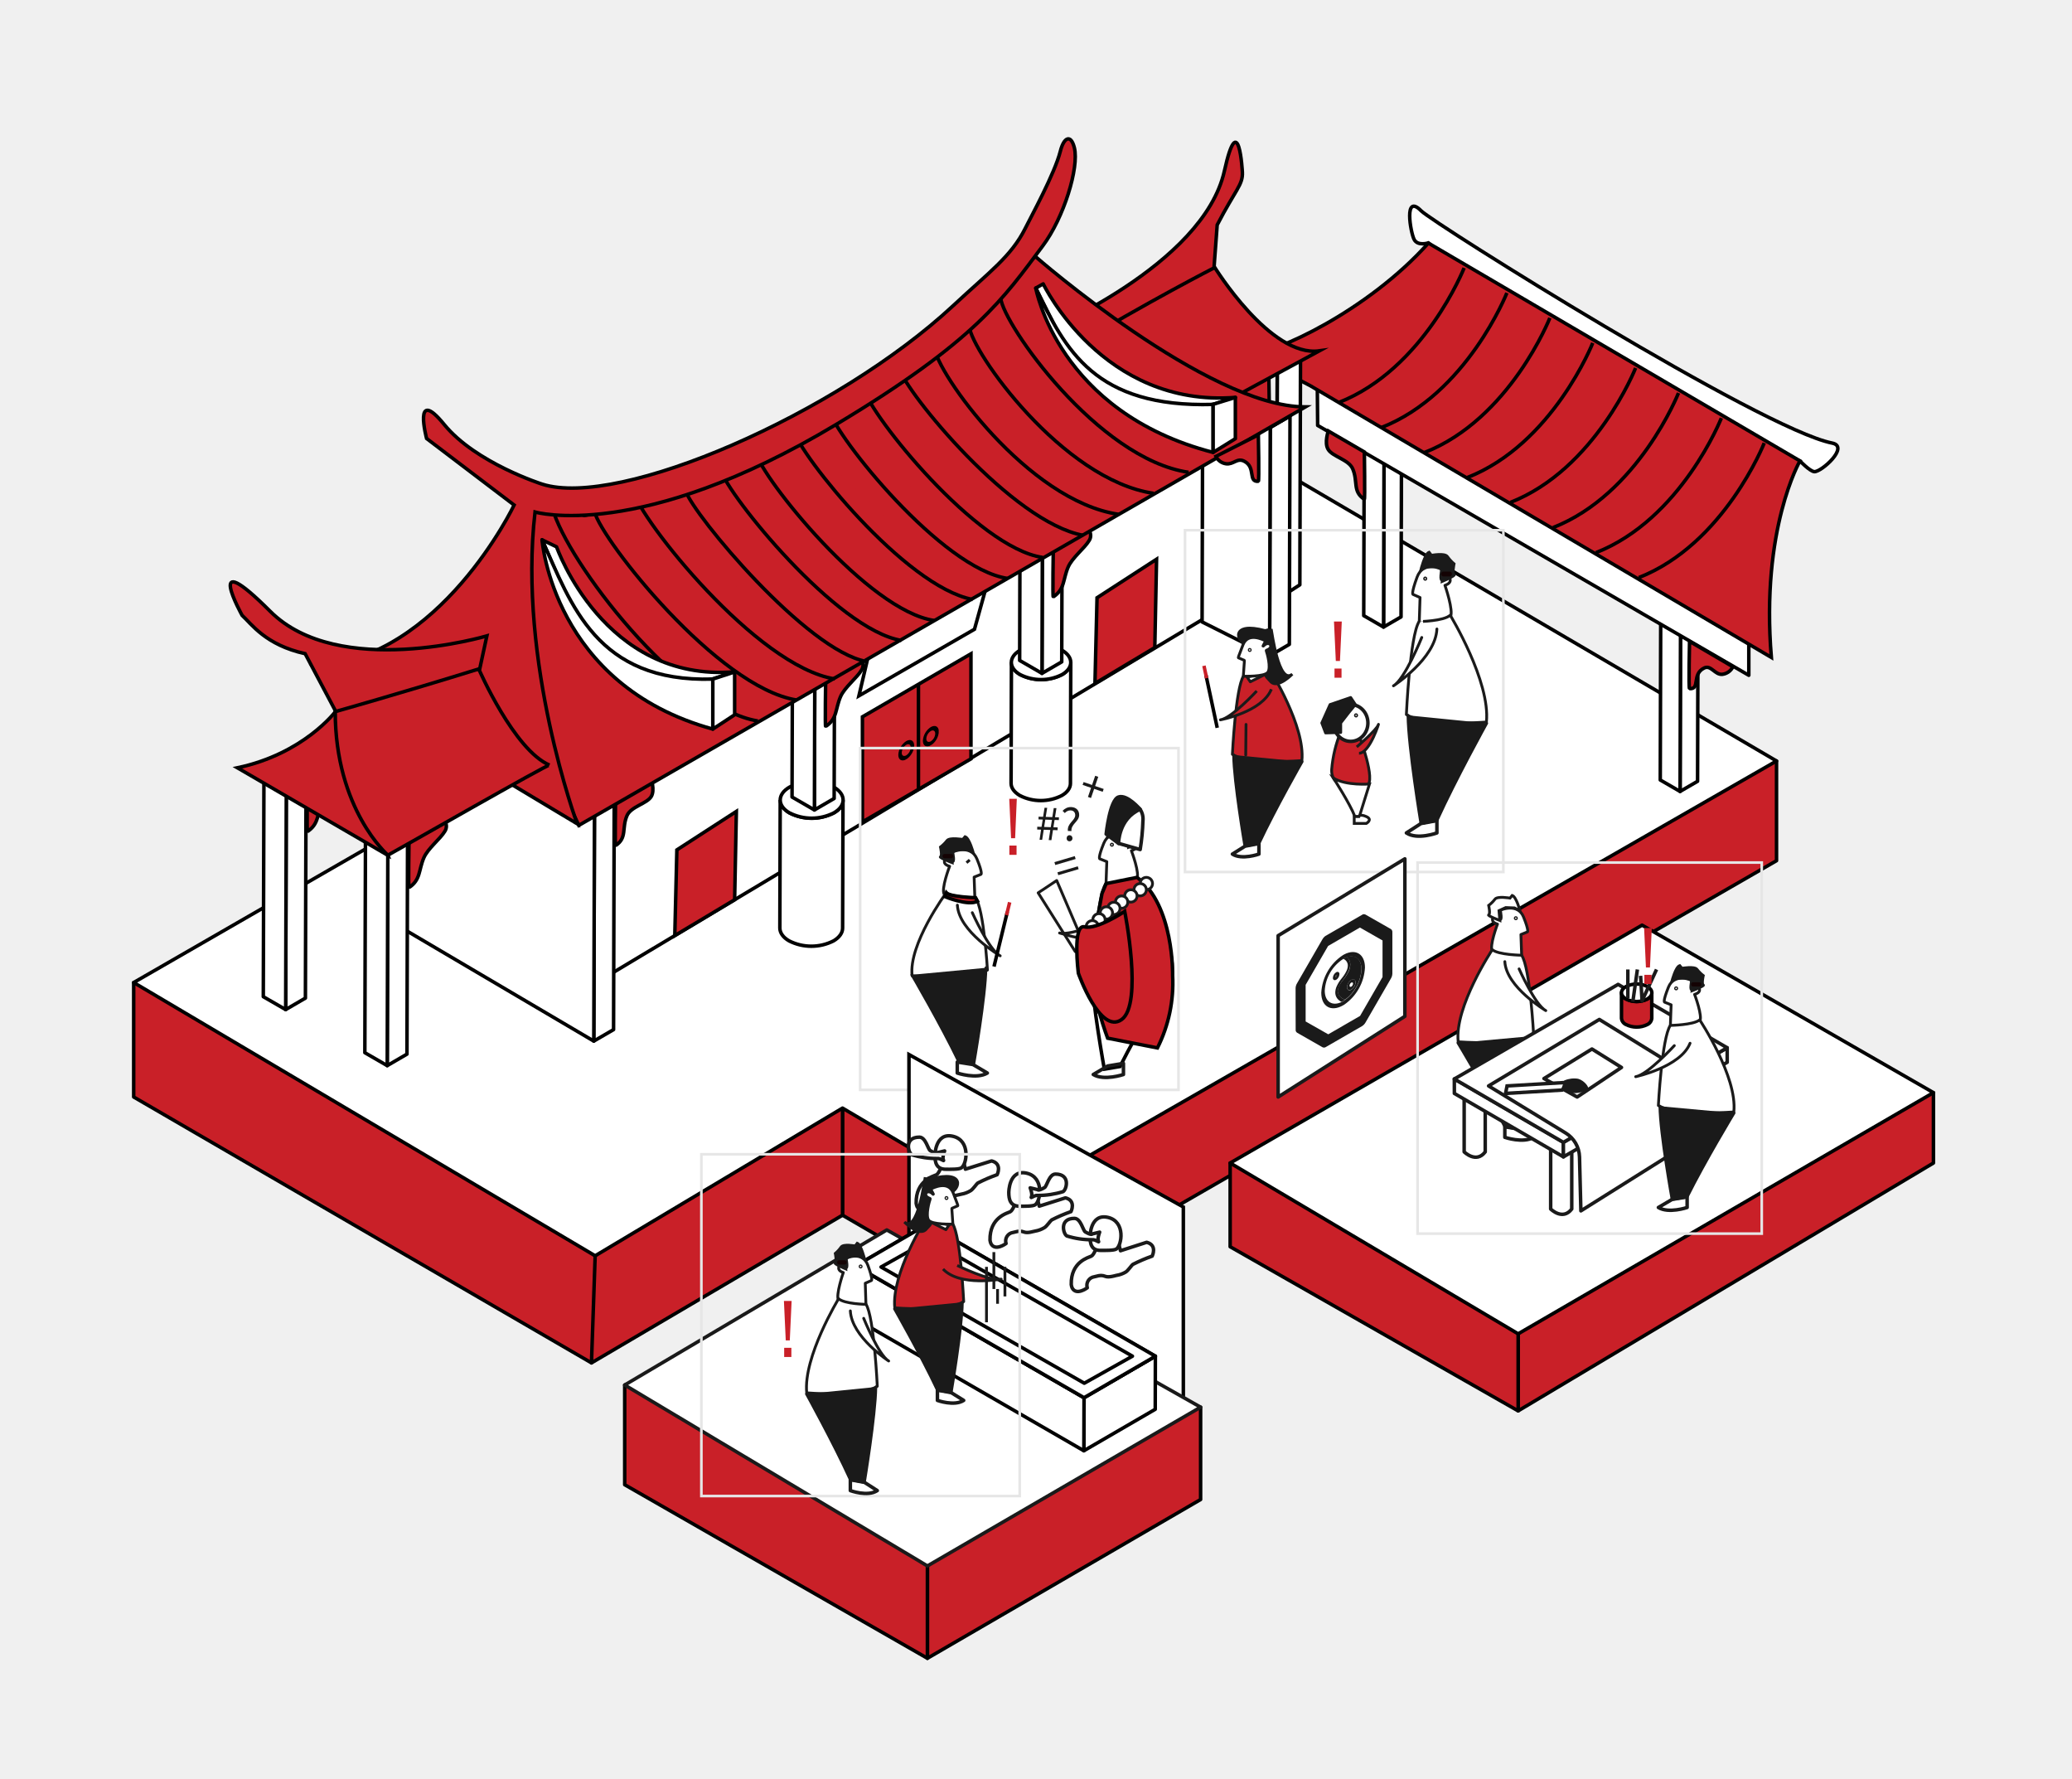
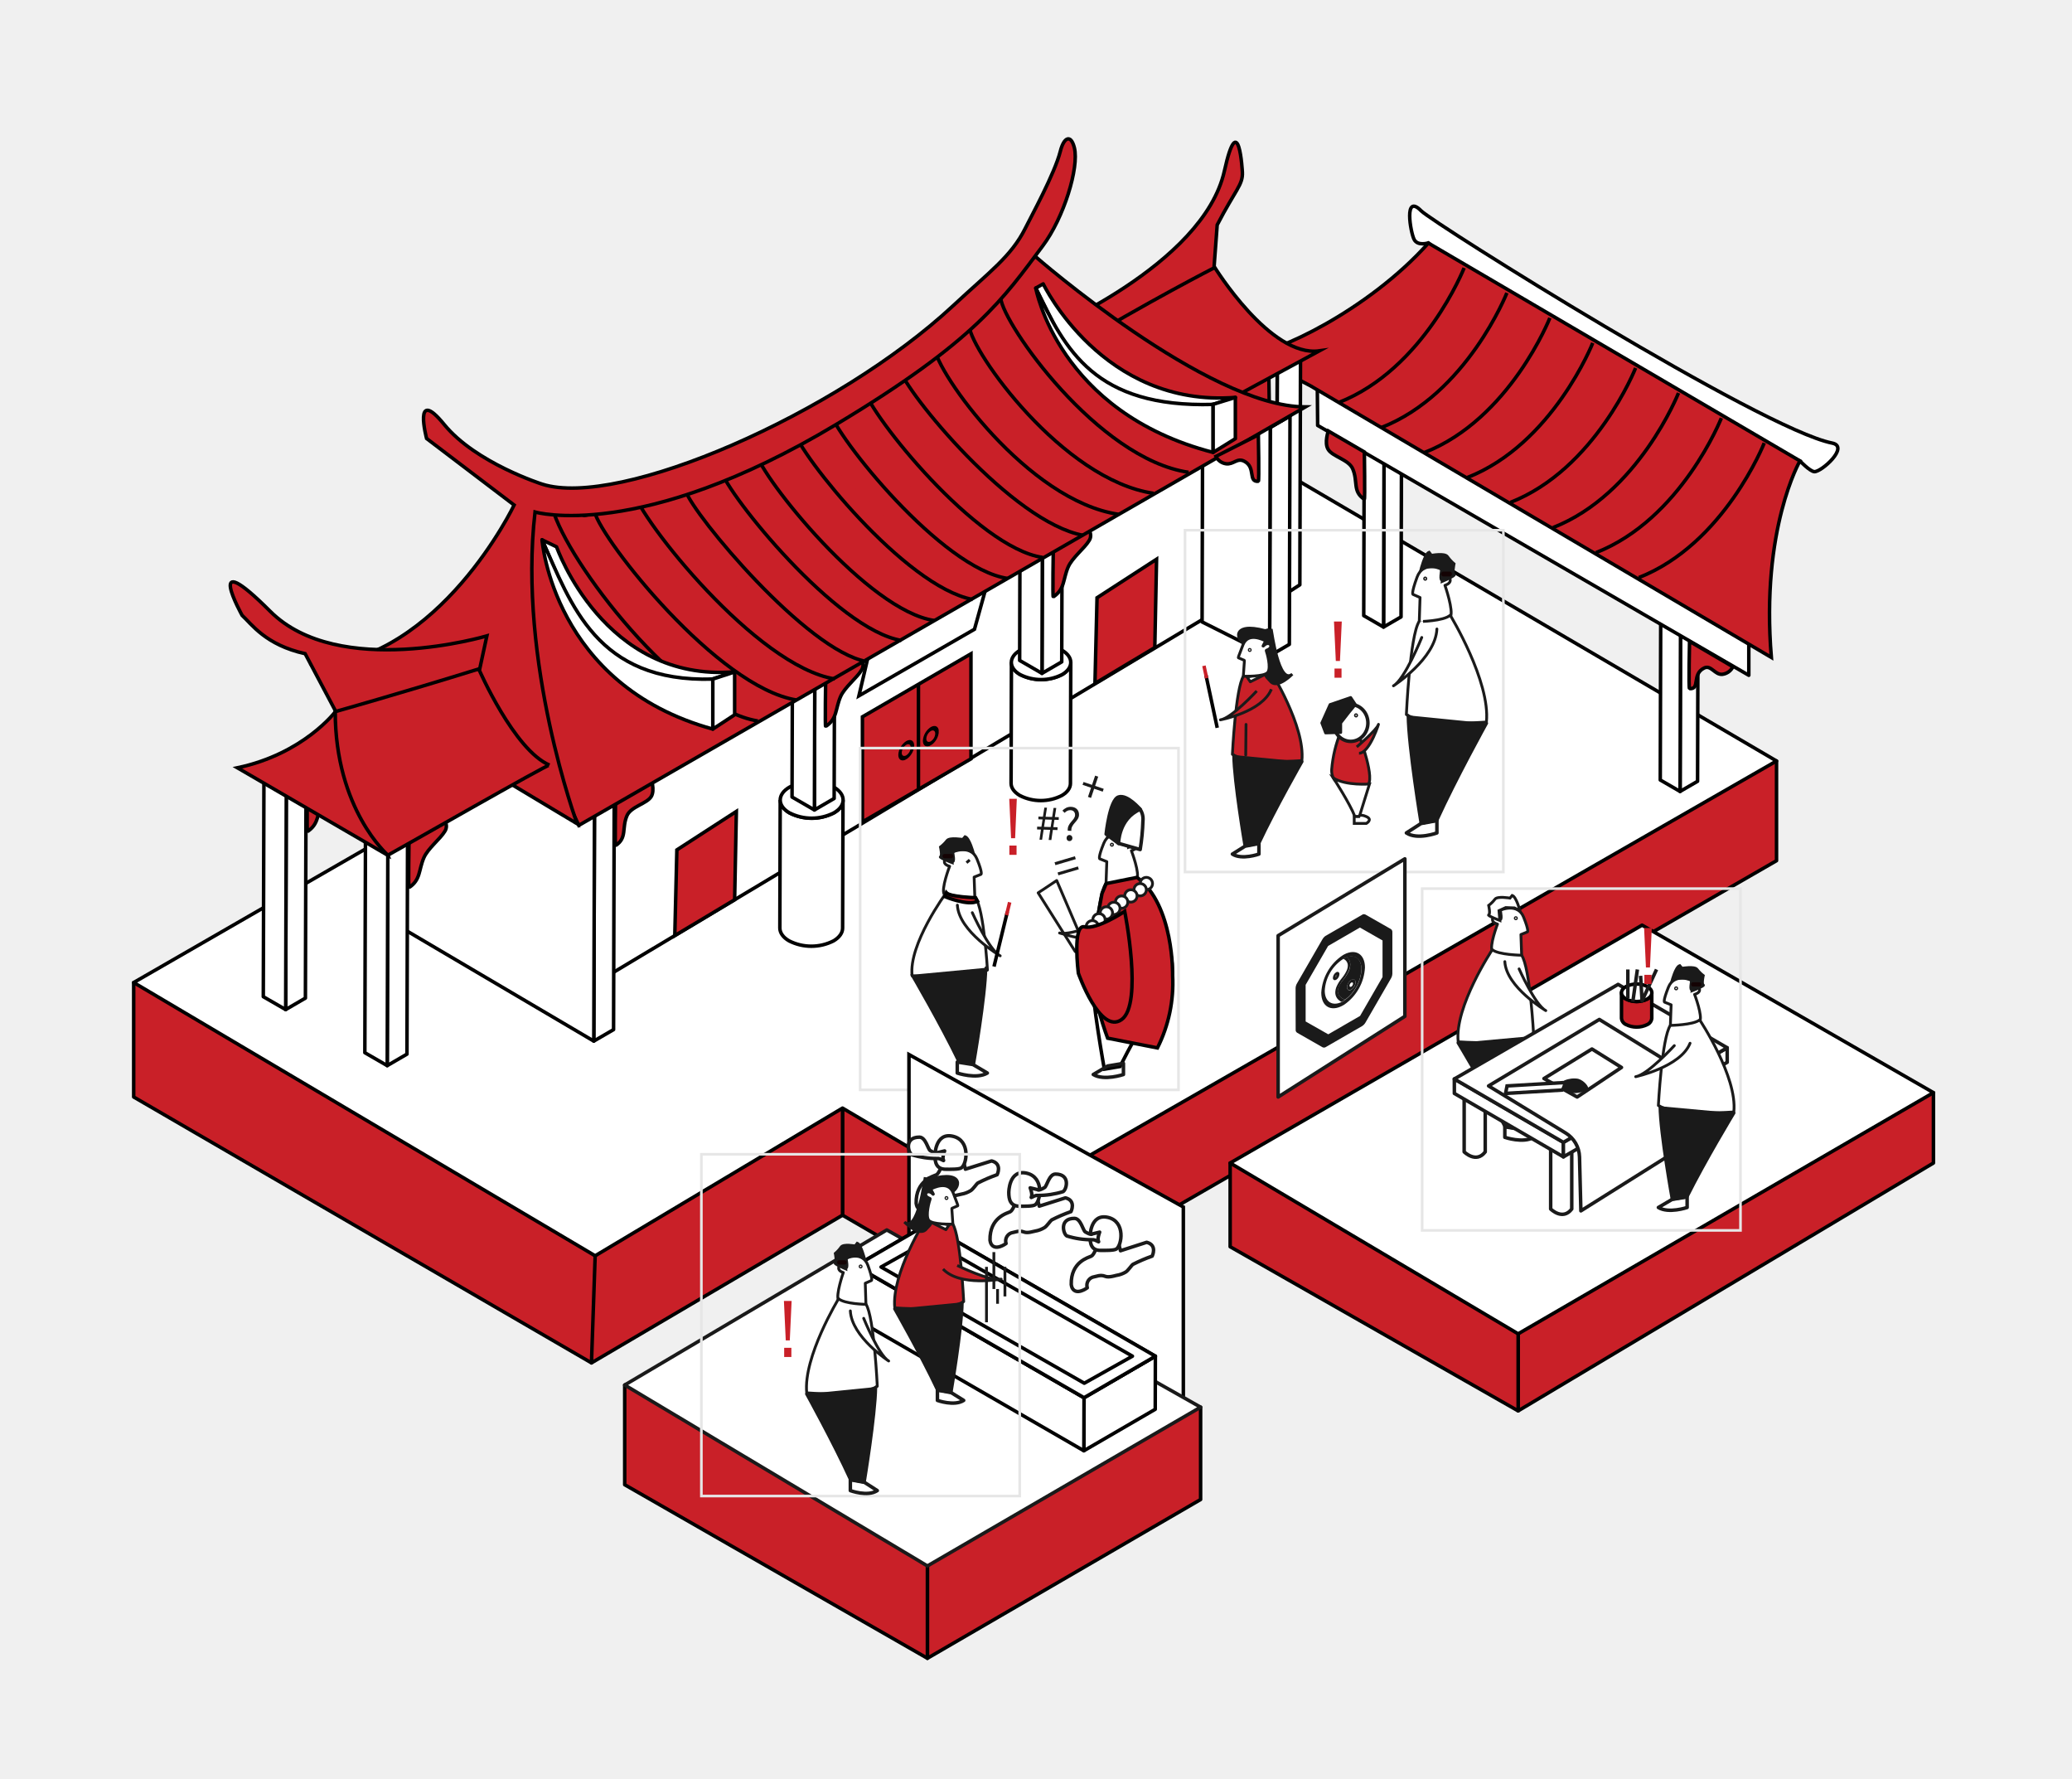
<svg xmlns="http://www.w3.org/2000/svg" viewBox="0 0 589.89 506.28">
  <defs>
    <style>.cls-1,.cls-10,.cls-14,.cls-17,.cls-18,.cls-22,.cls-26,.cls-33,.cls-34,.cls-6{fill:none;}.cls-2{isolation:isolate;}.cls-11,.cls-19,.cls-20,.cls-23,.cls-3,.cls-5{fill:#c92028;}.cls-10,.cls-3,.cls-4,.cls-5,.cls-6,.cls-7{stroke:#000;}.cls-11,.cls-12,.cls-13,.cls-14,.cls-17,.cls-24,.cls-25,.cls-3,.cls-33,.cls-35,.cls-4,.cls-6{stroke-linejoin:round;}.cls-12,.cls-16,.cls-21,.cls-24,.cls-31,.cls-35,.cls-4,.cls-7{fill:#fff;}.cls-10,.cls-15,.cls-16,.cls-18,.cls-20,.cls-21,.cls-22,.cls-26,.cls-34,.cls-5,.cls-7{stroke-miterlimit:10;}.cls-8{clip-path:url(#clip-path);}.cls-9{clip-path:url(#clip-path-2);}.cls-11,.cls-12,.cls-13,.cls-14,.cls-15,.cls-16,.cls-17,.cls-20,.cls-21,.cls-24,.cls-25,.cls-26,.cls-33,.cls-34,.cls-35{stroke:#1a1a1a;}.cls-11,.cls-12,.cls-13,.cls-14,.cls-15,.cls-16,.cls-20,.cls-26{stroke-width:0.8px;}.cls-12,.cls-13,.cls-14,.cls-17,.cls-35{stroke-linecap:round;}.cls-13,.cls-15,.cls-25,.cls-27,.cls-28,.cls-29,.cls-32{fill:#1a1a1a;}.cls-18{stroke:#c92028;}.cls-19{mix-blend-mode:multiply;}.cls-22{stroke:#e6e6e6;stroke-width:0.75px;}.cls-27{font-size:12.61px;}.cls-27,.cls-28,.cls-29{font-family:NotoSansCJKtc-Medium-B5pc-H, Noto Sans CJK TC;}.cls-28{font-size:12.61px;}.cls-29{font-size:12.61px;}.cls-30{clip-path:url(#clip-path-3);}</style>
    <clipPath id="clip-path">
      <polygon class="cls-1" points="255.74 217.41 255.72 212.21 260.25 209.59 260.26 214.8 255.74 217.41" />
    </clipPath>
    <clipPath id="clip-path-2">
      <polygon class="cls-1" points="262.71 213.43 262.7 208.22 267.23 205.61 267.25 210.81 262.71 213.43" />
    </clipPath>
    <clipPath id="clip-path-3">
      <polygon class="cls-1" points="368.9 303 368.81 271.33 396.38 255.42 396.47 287.09 368.9 303" />
    </clipPath>
  </defs>
  <g class="cls-2">
    <g id="圖層_1" data-name="圖層 1">
      <g id="_Island_3_" data-name="&lt;Island 3&gt;">
        <polygon class="cls-3" points="285.05 372.15 286.1 335.37 406.97 260.74 447.96 231.31 505.77 216.6 505.77 244.98 285.05 372.15" />
        <polygon class="cls-3" points="239.86 315.4 239.86 345.88 285.05 372.15 286.1 342.72 275.59 319.6 239.86 315.4" />
        <polygon class="cls-3" points="168.39 387.92 168.39 357.44 213.58 315.4 239.86 315.4 239.86 345.88 168.39 387.92" />
        <polygon class="cls-3" points="38.06 279.66 38.06 312.24 168.39 387.92 169.44 357.44 135.81 322.75 60.13 283.87 38.06 279.66" />
        <polygon class="cls-4" points="505.77 216.6 328.15 112.55 38.06 279.66 169.44 357.44 239.86 315.4 286.1 342.72 505.77 216.6" />
        <g class="cls-2">
          <polygon class="cls-4" points="483.45 164.78 483.29 222.38 478.31 225.27 478.47 167.67 483.45 164.78" />
          <polygon class="cls-4" points="478.47 167.67 478.31 225.27 472.67 222.01 472.83 164.42 478.47 167.67" />
          <polygon class="cls-4" points="483.45 164.78 478.47 167.67 472.83 164.42 477.81 161.52 483.45 164.78" />
        </g>
        <g class="cls-2">
          <polygon class="cls-4" points="399.03 117.99 398.87 175.59 393.89 178.48 394.05 120.89 399.03 117.99" />
          <polygon class="cls-4" points="394.05 120.89 393.89 178.48 388.25 175.23 388.41 117.63 394.05 120.89" />
          <polygon class="cls-4" points="399.03 117.99 394.05 120.89 388.41 117.63 393.39 114.74 399.03 117.99" />
        </g>
        <path class="cls-4" d="M406.66,69.14s-3.05,1-4.07-1-3-13.22,2-8.14c3.59,3.6,96.79,62.08,117,66.11,5.09,1-3.11,8.32-5.08,8.14-1.27-.12-4.07-3.05-4.07-3.05L457.51,118Z" />
        <polygon class="cls-4" points="375.01 107.28 375.13 121.09 497.88 192.21 497.88 174.68 375.01 107.28" />
        <path class="cls-5" d="M373.1,109.83l131.2,77.3c-3.05-36.62,8.14-55.94,8.14-55.94l-105.78-62c-17.29,19.33-43.74,31.53-50.86,31.53Z" />
        <path class="cls-6" d="M416.83,76.26s-11.39,28.79-35.7,38.3" />
        <path class="cls-6" d="M429,83.38s-11.4,28.79-35.71,38.3" />
        <path class="cls-6" d="M441.24,90.5s-11.39,28.79-35.7,38.3" />
        <path class="cls-6" d="M453.45,97.62s-11.4,28.79-35.71,38.3" />
        <path class="cls-6" d="M465.65,104.74S454.26,133.53,430,143" />
        <path class="cls-6" d="M477.86,111.86s-11.4,28.79-35.71,38.3" />
        <path class="cls-6" d="M490.06,119s-11.39,28.79-35.7,38.3" />
        <path class="cls-6" d="M502.27,126.1s-11.4,28.79-35.71,38.3" />
        <path class="cls-5" d="M481,182.55S480.71,196,481,196c3.12.25.57-4.07,4.14-5.85,2-1,3.05,2,5.21,1.78a3.87,3.87,0,0,0,3-2.15Z" />
        <path class="cls-5" d="M388.42,128.64s.22,13.62,0,13.48c-3.43-2.25-1.73-5.05-3.32-8.7-1.15-2.64-5.79-3.44-7-5.54-1.12-1.88.07-5.2.07-5.2Z" />
        <g class="cls-2">
          <polygon class="cls-4" points="370.25 101.45 370.06 166.46 363.44 170.72 363.63 105.72 370.25 101.45" />
          <polygon class="cls-6" points="363.63 105.72 363.44 170.72 357.08 167.05 357.26 102.04 363.63 105.72" />
          <polygon class="cls-6" points="369.25 102.45 363.63 105.72 357.26 102.04 362.89 98.77 369.25 102.45" />
        </g>
        <path class="cls-5" d="M361.24,106.84s.25,13.18,0,13.2c-3.06.25-1.66-3-5.25-4.54-2.8-1.19-3.69,2.61-4.91.56a5.3,5.3,0,0,1-.93-3.11Z" />
        <path class="cls-5" d="M345.72,75.93s15.95,25.92,29.9,23.93l-47.85,25.92-21.93-16,7.54-21.07,29.35-11.83Z" />
        <path class="cls-5" d="M296.58,94.58s46-19,52-45.92c4.12-18.58,5.12.36,5.12.36.18,3.61-2,5-7.17,15l-.91,12.24S326.78,85.9,305.06,99Z" />
        <polygon class="cls-7" points="172.07 278.3 358.18 166.84 358.55 130.16 308.24 133.25 207.55 201.04 162.69 230.95 166.18 265.34 172.07 278.3" />
        <polygon class="cls-5" points="245.53 233.94 245.53 204.03 276.43 186.09 276.43 215.99 245.53 233.94" />
        <polygon class="cls-7" points="248.52 181.1 282.42 161.16 277.43 179.11 244.53 198.05 248.52 181.1" />
        <g class="cls-2">
          <polygon class="cls-4" points="174.86 228.06 174.68 293.06 169.05 296.33 169.24 231.32 174.86 228.06" />
          <polygon class="cls-4" points="169.24 231.32 169.05 296.33 106.97 259.76 107.15 194.75 169.24 231.32" />
          <polygon class="cls-4" points="174.86 228.06 169.24 231.32 162.87 227.65 168.5 224.38 174.86 228.06" />
        </g>
        <g class="cls-2">
          <polygon class="cls-4" points="367.26 118.4 367.07 183.41 361.45 186.68 361.63 121.67 367.26 118.4" />
          <polygon class="cls-4" points="361.63 121.67 361.45 186.68 342.23 177.02 342.41 112.01 361.63 121.67" />
          <polygon class="cls-4" points="367.26 118.4 361.63 121.67 355.27 117.99 360.89 114.72 367.26 118.4" />
        </g>
        <g class="cls-2">
          <path class="cls-7" d="M240,227.74l-.11,36.43c0,1.32-.87,2.63-2.59,3.64a13.94,13.94,0,0,1-12.64,0c-1.76-1-2.64-2.35-2.64-3.68l.1-36.44c0,1.34.88,2.67,2.64,3.69a13.91,13.91,0,0,0,12.64,0C239.17,230.37,240,229.05,240,227.74Z" />
          <path class="cls-7" d="M237.4,224.06c3.5,2,3.52,5.29,0,7.31a13.91,13.91,0,0,1-12.64,0c-3.5-2-3.52-5.3,0-7.32A13.88,13.88,0,0,1,237.4,224.06Z" />
        </g>
        <g class="cls-2">
          <path class="cls-7" d="M304.84,188.57,304.75,223c0,1.24-.82,2.49-2.46,3.44a13.16,13.16,0,0,1-11.94,0c-1.67-1-2.5-2.22-2.5-3.48l.1-34.44c0,1.26.83,2.52,2.5,3.49a13.19,13.19,0,0,0,11.94,0C304,191.06,304.84,189.82,304.84,188.57Z" />
          <path class="cls-7" d="M302.36,185.09c3.3,1.91,3.32,5,0,6.92a13.19,13.19,0,0,1-11.94,0c-3.32-1.92-3.33-5,0-6.93A13.18,13.18,0,0,1,302.36,185.09Z" />
        </g>
        <g class="cls-2">
          <polygon class="cls-4" points="237.66 162.26 237.48 227.27 231.86 230.54 232.04 165.53 237.66 162.26" />
          <polygon class="cls-4" points="232.04 165.53 231.86 230.54 225.49 226.86 225.68 161.85 232.04 165.53" />
          <polygon class="cls-4" points="237.66 162.26 232.04 165.53 225.68 161.85 231.3 158.59 237.66 162.26" />
        </g>
        <g class="cls-2">
          <polygon class="cls-4" points="302.46 123.38 302.27 188.39 296.65 191.66 296.84 126.65 302.46 123.38" />
          <polygon class="cls-4" points="296.84 126.65 296.65 191.66 290.29 187.98 290.47 122.97 296.84 126.65" />
          <polygon class="cls-4" points="302.46 123.38 296.84 126.65 290.47 122.97 296.1 119.71 302.46 123.38" />
        </g>
        <path class="cls-5" d="M235.06,193.56s-.2,13.35,0,13.21c3.37-2.21,2.7-4.94,4.26-8.53,1.13-2.58,4.68-5.36,5.9-7.42a2.58,2.58,0,0,0-.06-3.1Z" />
        <path class="cls-5" d="M299.86,156.68s-.21,13.34,0,13.21c3.36-2.21,2.7-4.95,4.26-8.53,1.12-2.59,4.68-5.37,5.9-7.42a2.57,2.57,0,0,0-.07-3.1Z" />
        <path class="cls-5" d="M175.25,227.46s-.21,13.34,0,13.21c3.37-2.21,1.7-4.95,3.26-8.53,1.13-2.59,5.68-3.38,6.9-5.43,1.1-1.85-.07-5.1-.07-5.1Z" />
        <path class="cls-5" d="M294.75,73s49,42.82,76.89,42.82L164.78,234.93,139.36,180.6l12-39.87,14.95,6,28.91-6L246,114.81l20.93-17Z" />
        <path class="cls-5" d="M180.24,139.73c2.06,8.08,35,49.91,57.45,53.53" />
        <path class="cls-5" d="M169.27,145.71c2.07,8.08,35,49.91,57.46,53.53" />
        <path class="cls-5" d="M157.31,144.72c4,14.95,36,56.88,58.45,60.5" />
        <path class="cls-5" d="M195.19,139.73c2.29,6.89,34.59,45.62,51.47,48.54" />
        <path class="cls-5" d="M205.16,133.75c2,7,32.91,45.48,51.47,48.54" />
        <path class="cls-5" d="M215.13,128.77c1.9,7.41,32,45.09,50.84,47.85" />
        <path class="cls-5" d="M226.09,122.79c1.55,6.37,31.35,44.13,50.84,47.85" />
        <path class="cls-5" d="M236.06,116.8c1.9,7.41,32,45.1,50.84,47.85" />
        <path class="cls-5" d="M246,110.82c1.9,7.41,32,45.09,50.84,47.85" />
        <path class="cls-5" d="M256,104.84c1.79,6.64,32.1,43.87,52.47,47.55" />
        <path class="cls-5" d="M266,98.86c.63,7.19,26.55,43.71,52.47,47.54" />
        <path class="cls-5" d="M275.94,92.88c.62,7.18,26.55,43.71,52.47,47.54" />
        <path class="cls-5" d="M284.91,84.9c.63,7.19,27.55,45.71,53.47,49.54" />
        <path class="cls-5" d="M291.89,65c-4,8-10.26,12.43-20.52,22-33.27,30.92-95.12,57.79-117,50.81,0,0-18.94-6-27.92-17s-5,4-5,4l24.92,18.94s-20.93,43.86-56.82,45.86l74.77,44.86s-16.95-45.86-12-88.73c0,0,29.73,8.68,85.73-24.92,39.88-23.92,47.71-36,58.82-50.84,6-8,10.38-22.27,9-27.91-1-4-3-3-4,1C300.24,49.48,293.49,61.75,291.89,65Z" />
        <path class="cls-4" d="M154.32,153.65l4.13,2s13.45,38.62,50.69,35.57l-6.2,2-21.73,4.07L163.63,175Z" />
        <path class="cls-4" d="M202.94,207.52c-45.52-12.5-48.62-53.87-48.62-53.87,8.27,18.3,15.51,40.66,48.62,39.64Z" />
        <polygon class="cls-4" points="202.94 193.29 202.94 207.52 209.15 203.45 209.15 191.26 202.94 193.29" />
        <path class="cls-4" d="M294.88,82,297,80.8s16.84,35.25,54.72,32.32l-6.32,1.95L323.29,119,301.36,96.37l-1.22-3.89Z" />
        <path class="cls-4" d="M345.38,128.77C301.19,117.36,294.88,82,294.88,82c8.41,17.6,16.83,34.09,50.5,33.11Z" />
        <polygon class="cls-4" points="345.38 115.08 345.38 128.77 351.7 124.86 351.7 113.12 345.38 115.08" />
        <path class="cls-5" d="M358.25,123.78s.25,13.19,0,13.21c-3.06.25-.57-4-4.06-5.73-2-1-3,1-5.1.75a3.8,3.8,0,0,1-2.93-2.11Z" />
        <g class="cls-2">
          <polygon class="cls-4" points="87.14 219.08 86.95 284.09 81.33 287.36 81.51 222.35 87.14 219.08" />
          <polygon class="cls-4" points="81.51 222.35 81.33 287.36 74.96 283.69 75.15 218.68 81.51 222.35" />
          <polygon class="cls-4" points="87.14 219.08 81.51 222.35 75.15 218.68 80.77 215.41 87.14 219.08" />
        </g>
        <path class="cls-5" d="M116.44,239.42s-.21,13.35,0,13.21c3.36-2.21,2.69-4.95,4.25-8.53,1.13-2.59,4.68-5.37,5.91-7.42a2.59,2.59,0,0,0-.07-3.1Z" />
        <path class="cls-5" d="M87.53,223.47s-.21,13.34,0,13.21c3.36-2.21,2.69-5,4.25-8.53,1.13-2.59,4.68-5.37,5.91-7.42a2.59,2.59,0,0,0-.07-3.1Z" />
        <g class="cls-2">
          <polygon class="cls-4" points="116.04 235.03 115.86 300.04 110.24 303.31 110.42 238.3 116.04 235.03" />
          <polygon class="cls-4" points="110.42 238.3 110.24 303.31 103.87 299.63 104.06 234.63 110.42 238.3" />
          <polygon class="cls-4" points="116.04 235.03 110.42 238.3 104.06 234.63 109.68 231.36 116.04 235.03" />
        </g>
        <path class="cls-5" d="M95.5,202.54s-9,12-27.91,16l42.86,24.92Z" />
        <path class="cls-5" d="M136.37,190.57s10,22.93,20.07,27.2c-.58-.25-42.07,23.51-46,25.64,0,0-15-13-15-40.87l15-14Z" />
        <path class="cls-5" d="M138.61,181s-42.19,12.49-61.68-7-8,1.15-8,1.15c2.67,2.44,6.65,8.42,17.94,10.91l8.72,16.45s17.87-5,41-12.19Z" />
        <polygon class="cls-5" points="192.11 266.3 209.15 256.1 209.64 230.95 192.7 241.91 192.11 266.3" />
        <polygon class="cls-5" points="311.73 194.52 328.77 184.32 329.27 159.17 312.32 170.14 311.73 194.52" />
        <g class="cls-2">
          <g class="cls-8">
            <path d="M258,215c-.7.4-1.28.08-1.28-.73A2.8,2.8,0,0,1,258,212c.7-.4,1.27-.08,1.28.72A2.83,2.83,0,0,1,258,215m0-4.06a5,5,0,0,0-2.26,3.91c0,1.43,1,2,2.27,1.29a5,5,0,0,0,2.25-3.91c0-1.43-1-2-2.26-1.29" />
          </g>
        </g>
        <g class="cls-2">
          <g class="cls-9">
            <path d="M265,211c-.71.41-1.28.08-1.28-.72a2.79,2.79,0,0,1,1.27-2.2c.7-.4,1.27-.08,1.27.73A2.78,2.78,0,0,1,265,211m0-4.06a5,5,0,0,0-2.26,3.91c0,1.44,1,2,2.28,1.3a5,5,0,0,0,2.26-3.92c0-1.43-1-2-2.28-1.29" />
          </g>
        </g>
        <line class="cls-10" x1="261.48" y1="194.77" x2="261.48" y2="224.68" />
        <g id="_trigger_noise_" data-name="&lt;trigger_noise&gt;">
          <g id="mother">
            <path class="cls-11" d="M361.7,190.92s9.94,15.82,8.94,25.57c0,0-14.92,1.21-19.78-1.78,0,0,.9-18.85,3.15-22.26C354,192.45,360,192.36,361.7,190.92Z" />
            <polygon class="cls-12" points="361.45 191.33 355.96 194.06 355.04 192.7 361.45 191.33" />
            <path class="cls-11" d="M357.79,196.67s-7.21,7.82-10.35,8.22c0,0,11.85-2.19,14.51-8.71" />
            <path class="cls-13" d="M370.71,216.79s-7.58,13.25-12.3,23.31l-4,.7s-3.11-18.19-3.2-25.89" />
            <line class="cls-14" x1="354.74" y1="206.19" x2="354.65" y2="214.91" />
            <path class="cls-15" d="M355.08,183.72c-3.44-1.18-4.61-6.9,5.1-4.23,0,0,1.72-.47,1.73-.43.22.93,2.17,16,6,12.82,0,0-3.93,4.07-6,2.3l-1.28-1.39-5.49-9S355.1,183.73,355.08,183.72Z" />
            <path class="cls-12" d="M360.23,182.46a.11.11,0,0,0-.06-.12c-.62-.26-4.88-2.46-6.3,1.21-1.34,3.45-1.38,3.61-1.29,3.69l0,0,1.63.69a.12.12,0,0,1,.07.11l-.31,4.43s6.1.23,7-1.16-.18-5.25-.48-6.09a.12.12,0,0,1,.06-.15c.32-.11,1.22-.46,1.22-1.17s-1-1.06-1.87-.21S360.13,183,360.23,182.46Z" />
            <ellipse class="cls-16" cx="355.8" cy="185" rx="0.16" ry="0.18" />
            <path class="cls-17" d="M358.41,240.1v3s-4.83,1.74-7.55,0l3.6-2.25Z" />
          </g>
          <line class="cls-7" x1="343.33" y1="192.16" x2="346.54" y2="207.16" />
          <line class="cls-18" x1="342.76" y1="189.51" x2="343.52" y2="193.04" />
          <g id="_man_" data-name="&lt;man&gt;">
            <path class="cls-12" d="M410.44,162s-5.23-2.55-7,2.26-1.16,4.93-1.16,4.93l2,.88-.23,7.2s7.85,0,8.86-1.67-1.54-9-1.54-9,1.53-.42,1.52-1.45-1.14-1.29-2.15-.26S410.44,162,410.44,162Z" />
            <ellipse class="cls-16" cx="405.76" cy="164.7" rx="0.19" ry="0.21" />
            <path class="cls-15" d="M404.5,162.24s1.13-4.62,2.35-5.06l.68.88s3.82-.74,4.55.37a11.16,11.16,0,0,0,1.89,2.06s-.58,2.87,0,3.09-3.39,1.91-3.39,1.91l.26-3.25-2-1-2.66.11Z" />
            <path class="cls-12" d="M412.87,175.1s11.47,18.82,10.31,30.41c0,0-17.19,1.44-22.79-2.12,0,0,1-22.41,3.62-26.47C404,176.92,411,176.82,412.87,175.1Z" />
            <path class="cls-13" d="M423.26,205.86s-8.74,15.76-14.18,27.71l-4.55.84s-3.58-21.63-3.68-30.79" />
            <path class="cls-17" d="M409.08,233.57v3.51s-5.56,2.07-8.69,0l4.14-2.67Z" />
            <rect class="cls-19" x="410.29" y="162.69" width="3.08" height="1.4" rx="0.66" ry="0.66" transform="translate(823.65 326.77) rotate(-180)" />
            <path class="cls-12" d="M404.77,181.44s-4.82,11.92-8.06,13.77c0,0,12-7.73,12.37-16.18" />
          </g>
          <g id="child">
            <path class="cls-20" d="M386.89,209.21s5,13.12,2.24,14.4-10.36.89-10-4.65a36.23,36.23,0,0,1,2.54-10.61Z" />
            <ellipse class="cls-21" cx="384.54" cy="205.78" rx="4.9" ry="5.24" />
            <ellipse class="cls-16" cx="386.06" cy="203.62" rx="0.19" ry="0.21" />
            <path class="cls-16" d="M379.63,221.49s4.7,7.25,6.11,10.94H387l2.89-9.28S383.34,223.71,379.63,221.49Z" />
            <path class="cls-16" d="M385.54,232.43v1.94H389s1.91-1.08,0-1.94-2.15,0-2.15,0Z" />
            <path class="cls-20" d="M386.26,212.61s5.65-4.85,6.13-6.29-2.32,8.09-5.49,8.08" />
            <polygon class="cls-13" points="385.87 200.54 384.54 198.53 378.66 200.54 376.31 205.78 377.39 208.62 381.7 208.49 381.7 205.78 383.98 202.84 385.87 200.54" />
          </g>
          <rect id="hidden" class="cls-22" x="337.37" y="150.92" width="90.63" height="97.28" />
          <g id="sign">
            <path class="cls-23" d="M382,176.91l-.52,11.22H380.3l-.52-11.22Zm-.07,16h-2v-2.62h2Z" />
          </g>
        </g>
        <g id="_trigger_instruction_" data-name="&lt;trigger_instruction&gt;">
          <polygon class="cls-12" points="300.84 250.62 295.56 254.13 306.12 270.86 308.76 269.1 300.84 250.62" />
          <path class="cls-7" d="M332.87,278.61s-8.6,14.19-14,24.95l-4.47.75s-3.53-19.47-3.63-27.72" />
          <path class="cls-12" d="M321.18,238s-5.17-2.3-6.93,2-1.15,4.45-1.15,4.45l2,.8-.23,6.51s7.75,0,8.75-1.52-1.52-8.11-1.52-8.11,1.51-.38,1.5-1.31-1.13-1.16-2.13-.23S321.18,238,321.18,238Z" />
          <circle class="cls-16" cx="316.56" cy="240.43" r="0.19" />
          <path class="cls-15" d="M315.31,238.21s1.11-4.18,2.32-4.58l.67.8s3.78-.66,4.5.33a10.18,10.18,0,0,0,1.86,1.87s-.57,2.59,0,2.79-3.34,1.72-3.34,1.72l.26-2.93-2-.93-2.62.11Z" />
          <path class="cls-12" d="M323.58,249.83s11.33,17,10.18,27.48c0,0-17,1.3-22.51-1.92,0,0,1-20.25,3.58-23.91C314.83,251.48,321.69,251.38,323.58,249.83Z" />
          <path class="cls-5" d="M313.73,254.32l-1.15,6.28-2.13,3.62s.95-.79.95,2.54a87.31,87.31,0,0,1-.57,8.84c.1,8.28,4.51,19.9,4.51,19.9l14.18,2.77a41.13,41.13,0,0,0,4.32-20.64s.44-20-10.12-27.9l-8.8,1.76Z" />
          <path class="cls-17" d="M319.84,302.67v3.17s-5.5,1.87-8.59,0l4.09-2.42Z" />
          <rect class="cls-19" x="321.02" y="238.61" width="3.05" height="1.26" rx="0.6" ry="0.6" transform="translate(645.09 478.49) rotate(-180)" />
          <path class="cls-12" d="M320.52,262.87c-7.37,7.35-16.91,3.08-18.87,2.69,3.5.89,14.25-3.92,14.25-3.92" />
          <path class="cls-24" d="M318.44,240.05a7.93,7.93,0,0,1,0-5.28c1.42-3.15,5.16-5.9,6.16-4.4a5,5,0,0,1,.79,3.27,62.36,62.36,0,0,1-.79,8.17Z" />
          <path class="cls-25" d="M324.6,230.37s-3.65-4.35-6.16-3.52-3.52,10.56-3.52,10.56l3.52,2.64S318.44,233,324.6,230.37Z" />
          <circle class="cls-12" cx="326.36" cy="251.49" r="1.76" />
          <circle class="cls-12" cx="324.6" cy="253.25" r="1.76" />
          <circle class="cls-12" cx="321.96" cy="255.01" r="1.76" />
          <circle class="cls-12" cx="319.32" cy="256.77" r="1.76" />
          <circle class="cls-12" cx="317.11" cy="258.56" r="1.76" />
          <circle class="cls-12" cx="314.98" cy="259.85" r="1.76" />
          <circle class="cls-12" cx="312.87" cy="261.81" r="1.76" />
          <circle class="cls-12" cx="310.98" cy="263.79" r="1.76" />
          <path class="cls-5" d="M320.2,259.41s-7.92,5.28-11.44,4.4S307,277,307,277s6.16,17.6,12.32,13.2S320.2,259.41,320.2,259.41Z" />
          <path class="cls-12" d="M271.22,242.48s5.16-2.27,6.91,2,1.14,4.39,1.14,4.39l-1.94.78.22,6.43s-7.73,0-8.72-1.5,1.52-8,1.52-8-1.51-.37-1.5-1.29,1.12-1.15,2.12-.23S271.22,242.48,271.22,242.48Z" />
          <path class="cls-15" d="M277.07,242.66s-1.11-4.12-2.31-4.51l-.67.78s-3.76-.65-4.48.33a10.22,10.22,0,0,1-1.86,1.84s.57,2.56,0,2.76,3.33,1.69,3.33,1.69l-.25-2.89,2-.92,2.62.11Z" />
          <path class="cls-12" d="M269.38,254.13s-10.79,14.62-9.7,23.63c0,0,16.18,1.12,21.44-1.65,0,0-1-17.42-3.41-20.57C277.71,255.54,271.18,255.46,269.38,254.13Z" />
          <path class="cls-13" d="M259.6,277.46s8.23,14.05,13.35,24.71l4.27.74s3.37-19.28,3.47-27.44" />
          <line class="cls-26" x1="276.08" y1="244.77" x2="275.16" y2="245.55" />
          <path class="cls-17" d="M272.53,302.29v3.13s5.48,1.85,8.56,0L277,303Z" />
          <rect class="cls-19" x="268.34" y="243.06" width="3.04" height="1.25" rx="0.59" ry="0.59" />
          <path class="cls-12" d="M276.81,259.78s4.75,10.63,7.94,12.28c0,0-11.78-6.9-12.19-14.43" />
          <path class="cls-5" d="M269,255.2s6.6,2.77,9.29,1.32l-.54-1s-7.22-.2-8.33-1.41Z" />
          <line class="cls-7" x1="286.78" y1="259.56" x2="282.99" y2="275.11" />
          <line class="cls-18" x1="287.45" y1="256.82" x2="286.56" y2="260.48" />
          <rect id="hidden-2" data-name="hidden" class="cls-22" x="244.88" y="212.93" width="90.63" height="97.28" />
          <g id="sign-2" data-name="sign">
            <path class="cls-23" d="M289.48,227.36,289,238.58h-1.15l-.52-11.22Zm-.07,15.95h-2.05v-2.63h2.05Z" />
          </g>
-           <text class="cls-27" transform="translate(294.68 238.98) rotate(1.95)">#?</text>
-           <text class="cls-28" transform="translate(306.39 227.25) rotate(18.89)">+</text>
-           <text class="cls-29" transform="translate(301.59 251.85) rotate(-16.45)">=</text>
+           <text class="cls-27" transform="matrix(1, 0.03, -0.03, 1, 294.66, 238.96)">#?</text>
+           <text class="cls-28" transform="matrix(0.95, 0.32, -0.32, 0.95, 306.39, 227.25)">+</text>
+           <text class="cls-29" transform="translate(301.63 251.89) rotate(-16.45)">=</text>
        </g>
      </g>
      <g id="_Island_2_" data-name="&lt;Island 2&gt;">
        <polygon class="cls-3" points="432.21 401.58 432.21 379.65 454.14 353.91 525.65 317.68 550.44 311 550.44 331.03 432.21 401.58" />
        <polygon class="cls-3" points="350.22 331.03 350.22 354.86 432.21 401.58 432.21 379.65 419.82 364.4 350.22 331.03" />
        <polygon class="cls-4" points="467.49 263.33 350.22 331.03 432.21 379.65 550.44 311 467.49 263.33" />
        <polygon class="cls-24" points="399.96 244.45 363.88 266.32 363.88 312.24 399.96 289.28 399.96 244.45" />
        <g class="cls-2">
          <g class="cls-30">
            <path class="cls-31" d="M382.43,286.1c-3.43,2-6.23.38-6.24-3.56a13.69,13.69,0,0,1,6.2-10.74l.32-.18c3.31-1.71,5.91-.08,5.92,3.74a13.74,13.74,0,0,1-5.88,10.55l-.32.19M387.14,264l-9.06,5.24-6.4,11.07,0,10.42,6.44,3.66,9.06-5.24,6.39-11.06,0-10.42L387.14,264" />
            <path class="cls-32" d="M383.49,281a2.67,2.67,0,0,1,1.21-2.09c.67-.39,1.22-.08,1.22.69a2.7,2.7,0,0,1-1.21,2.1c-.67.38-1.21.07-1.22-.7l.36-.2-.36.2m0-8.51.17.14a2.58,2.58,0,0,1,.76,1.89,4.93,4.93,0,0,1-.47,2A11.61,11.61,0,0,1,382.3,279a8.18,8.18,0,0,0-1.16,1.82,3.17,3.17,0,0,0-.3,1.29,2.36,2.36,0,0,0,.93,1.82,3.71,3.71,0,0,0,1.13.61h0l.05,0a11.62,11.62,0,0,0,4.66-8.68c0-2.88-1.78-4.28-4.16-3.48" />
            <path class="cls-31" d="M384.71,279.68a1.1,1.1,0,0,0-.51.88l-.35.2.35-.2c0,.31.23.44.51.28a1.12,1.12,0,0,0,.5-.87c0-.32-.22-.45-.5-.29" />
            <path class="cls-31" d="M379.75,278.94a.64.64,0,0,1-.28-.6,1.88,1.88,0,0,1,.27-.91,1.91,1.91,0,0,1,.66-.69.65.65,0,0,1,.65-.07.64.64,0,0,1,.28.6,1.88,1.88,0,0,1-.27.91,2,2,0,0,1-.63.68h-.05a.63.63,0,0,1-.63.06l.25-.43-.25.43m2.64-6h0a11.53,11.53,0,0,0-5.21,9c0,3.11,2.08,4.48,4.72,3.26a3,3,0,0,1-.56-.35,2.79,2.79,0,0,1-1.21-2.32,4.47,4.47,0,0,1,.42-1.81,9.62,9.62,0,0,1,1.4-2.21,9.86,9.86,0,0,0,1.4-2.19,3.62,3.62,0,0,0,.35-1.46,2.07,2.07,0,0,0-1.24-1.9h0l-.06,0" />
            <polyline class="cls-32" points="380.4 277.55 380.24 277.72 380.18 277.93 380.24 278.07 380 278.51 380.24 278.07 380.4 278.05 380.56 277.89 380.62 277.68 380.56 277.54 380.4 277.55" />
            <path class="cls-32" d="M378.15,294.4l-6.44-3.66,0-10.42,6.4-11.07,9.06-5.24,6.43,3.67,0,10.42-6.39,11.06-9.06,5.24m9.57-34-10.24,5.91a3,3,0,0,0-1,1.06l-7.21,12.5a2.85,2.85,0,0,0-.42,1.39l0,11.77a1,1,0,0,0,.42.91l7.26,4.15a1,1,0,0,0,1-.11l10.24-5.91a2.93,2.93,0,0,0,1-1.06l7.22-12.5a2.83,2.83,0,0,0,.41-1.39l0-11.77a1,1,0,0,0-.42-.91l-7.27-4.14a1,1,0,0,0-1,.1" />
            <path class="cls-32" d="M382.42,272.93h0l.06,0h0a2.07,2.07,0,0,1,1.24,1.9,3.62,3.62,0,0,1-.35,1.46,9.86,9.86,0,0,1-1.4,2.19,9.62,9.62,0,0,0-1.4,2.21,4.47,4.47,0,0,0-.42,1.81,2.79,2.79,0,0,0,1.21,2.32,3,3,0,0,0,.56.35,4.3,4.3,0,0,0,.52-.27l.27-.16.29-.19-.05,0h0a3.71,3.71,0,0,1-1.13-.61,2.36,2.36,0,0,1-.93-1.82,3.17,3.17,0,0,1,.3-1.29A8.18,8.18,0,0,1,382.3,279a11.61,11.61,0,0,0,1.64-2.57,4.93,4.93,0,0,0,.47-2,2.58,2.58,0,0,0-.76-1.89l-.17-.14a4.39,4.39,0,0,0-.82.35l-.24.13" />
            <path class="cls-32" d="M380.4,276.74a1.91,1.91,0,0,0-.66.69,1.88,1.88,0,0,0-.27.91.64.64,0,0,0,.28.6l.25-.43.24-.44-.06-.14.06-.21.16-.17h.16l.06.14-.06.21-.16.16-.16,0-.24.44-.25.43a.63.63,0,0,0,.63-.06h.05a2,2,0,0,0,.63-.68,1.88,1.88,0,0,0,.27-.91.64.64,0,0,0-.28-.6.65.65,0,0,0-.65.07" />
            <path class="cls-32" d="M384.7,278.87a2.67,2.67,0,0,0-1.21,2.09l.36-.2.35-.2a1.1,1.1,0,0,1,.51-.88c.28-.16.5,0,.5.29a1.12,1.12,0,0,1-.5.87c-.28.16-.51,0-.51-.28l-.35.2-.36.2c0,.77.55,1.08,1.22.7a2.7,2.7,0,0,0,1.21-2.1c0-.77-.55-1.08-1.22-.69" />
            <path class="cls-32" d="M382.39,272.94h0l.24-.13a4.39,4.39,0,0,1,.82-.35c2.38-.8,4.15.6,4.16,3.48a11.62,11.62,0,0,1-4.66,8.68l-.29.19-.27.16a4.3,4.3,0,0,1-.52.27c-2.64,1.22-4.71-.15-4.72-3.26a11.53,11.53,0,0,1,5.21-9h0m0-1.14a13.69,13.69,0,0,0-6.2,10.74c0,3.94,2.81,5.54,6.24,3.56l.32-.19a13.74,13.74,0,0,0,5.88-10.55c0-3.82-2.61-5.45-5.92-3.74l-.32.18" />
          </g>
        </g>
        <path class="cls-12" d="M427.14,259.06s4.93-2.2,6.61,1.95,1.09,4.25,1.09,4.25L433,266l.22,6.21s-7.39,0-8.35-1.44,1.46-7.74,1.46-7.74-1.45-.36-1.44-1.25,1.08-1.11,2-.22S427.14,259.06,427.14,259.06Z" />
        <circle class="cls-16" cx="431.55" cy="261.35" r="0.18" />
        <path class="cls-16" d="M432.74,259.23s-1.06-4-2.22-4.36l-.63.76s-3.61-.64-4.29.32a9.92,9.92,0,0,1-1.78,1.77s.55,2.48,0,2.67S427,262,427,262l-.25-2.8,1.92-.88,2.51.1Z" />
        <path class="cls-12" d="M424.85,270.32s-10.8,16.22-9.71,26.21c0,0,16.2,1.24,21.48-1.83,0,0-1-19.32-3.42-22.81C433.2,271.89,426.65,271.8,424.85,270.32Z" />
        <path class="cls-13" d="M415.06,296.83s8.24,13.58,13.36,23.89l4.29.72s3.37-18.65,3.47-26.54" />
        <path class="cls-17" d="M428.42,320.72v3s5.24,1.79,8.2,0l-3.91-2.3Z" />
        <path class="cls-24" d="M441.47,322.72v21.4s3.42,3.42,6,0v-21.4Z" />
        <path class="cls-24" d="M484.46,298.76v21.4s3.42,3.42,6,0v-21.4Z" />
        <path class="cls-24" d="M416.84,306.46v21.4s3.43,3.42,6,0v-21.4Z" />
        <g class="cls-2">
          <polygon class="cls-24" points="414.04 307.11 414.05 311.23 445.1 329.28 445.09 325.15 414.04 307.11" />
          <polygon class="cls-24" points="445.09 325.15 445.1 329.28 491.73 302.36 491.72 298.23 445.09 325.15" />
          <polygon class="cls-24" points="414.04 307.11 445.09 325.15 491.72 298.23 460.67 280.19 414.04 307.11" />
        </g>
        <path class="cls-24" d="M455.32,290.17l-31.53,18.92,21.94,13.4a8.23,8.23,0,0,1,3.95,6.82l.39,15.34,31.53-19.79.27-15.1a5.57,5.57,0,0,0-2.63-4.83Z" />
        <path class="cls-12" d="M481.6,279s-4.93-2.2-6.61,2-1.09,4.25-1.09,4.25l1.86.75-.22,6.21s7.4,0,8.35-1.44-1.45-7.74-1.45-7.74,1.44-.36,1.43-1.25-1.07-1.11-2-.22S481.6,279,481.6,279Z" />
        <circle class="cls-16" cx="477.19" cy="281.32" r="0.18" />
        <path class="cls-15" d="M476,279.2s1.05-4,2.21-4.36l.64.76s3.6-.64,4.28.32a9.82,9.82,0,0,0,1.79,1.77s-.55,2.48,0,2.67-3.2,1.64-3.2,1.64l.25-2.8-1.92-.88-2.51.1Z" />
        <path class="cls-12" d="M483.89,290.29s10.8,16.22,9.72,26.21c0,0-16.21,1.24-21.48-1.83,0,0,1-19.32,3.41-22.81C475.54,291.86,482.09,291.77,483.89,290.29Z" />
        <path class="cls-13" d="M493.68,316.8s-8.23,13.58-13.36,23.89l-4.28.72s-3.38-18.65-3.47-26.54" />
        <path class="cls-17" d="M480.32,340.69v3s-5.24,1.79-8.19,0l3.91-2.3Z" />
        <rect class="cls-19" x="481.45" y="279.59" width="2.91" height="1.2" rx="0.54" ry="0.54" transform="translate(965.81 560.38) rotate(-180)" />
        <path class="cls-12" d="M476.67,297.62s-7.57,8.3-11,8.84c0,0,12.8-2.74,15.48-9.52" />
        <g id="_trigger_fortune_telling_" data-name="&lt;trigger_fortune_telling&gt;">
          <g class="cls-2">
            <path class="cls-3" d="M470.25,282.58l0,7.27a2.15,2.15,0,0,1-1.25,1.76,6.76,6.76,0,0,1-6.1,0,2.18,2.18,0,0,1-1.27-1.78l0-7.27a2.15,2.15,0,0,0,1.27,1.77,6.73,6.73,0,0,0,6.1,0A2.15,2.15,0,0,0,470.25,282.58Z" />
            <path class="cls-4" d="M469,280.8c1.69,1,1.7,2.56,0,3.54a6.73,6.73,0,0,1-6.1,0c-1.69-1-1.7-2.55,0-3.52A6.73,6.73,0,0,1,469,280.8Z" />
          </g>
          <line class="cls-21" x1="466.16" y1="275.94" x2="464.86" y2="285.11" />
          <polyline class="cls-33" points="467.07 277.75 467.49 284.87 471.61 275.94" />
          <line class="cls-34" x1="463.44" y1="275.94" x2="463.44" y2="284.11" />
          <polygon class="cls-24" points="453.22 298.58 439.56 306.99 449.01 312.24 461.63 303.83 453.22 298.58" />
          <polygon class="cls-21" points="446.91 308.04 429.05 309.09 428.63 311.22 444.71 310.27 446.91 308.04" />
          <path id="_hand_" data-name="&lt;hand&gt;" class="cls-12" d="M432.48,275.78s4.55,10.28,7.6,11.87c0,0-11.27-6.66-11.66-13.94" />
          <path class="cls-32" d="M444.42,310.24s4.49,2.28,7.66-.4c.39-.34-1-2.29-2.8-2.79a7.12,7.12,0,0,0-3.94.49Z" />
-         </g>
-         <rect id="hidden-3" data-name="hidden" class="cls-22" x="403.58" y="245.51" width="97.98" height="105.62" />
+           <rect id="hidden-3" data-name="hidden" class="cls-22" x="404.88" y="252.93" width="90.63" height="97.28" />
+         </g>
        <g id="sign-3" data-name="sign">
          <path class="cls-23" d="M470.26,264.15l-.52,11.22h-1.15l-.52-11.22Zm-.07,15.94h-2.05v-2.62h2.05Z" />
        </g>
      </g>
      <g id="_Island_1_" data-name="&lt;Island 1&gt;">
        <polyline class="cls-7" points="258.78 358.98 258.78 300.16 336.89 343.55 336.89 399.48" />
        <polygon class="cls-3" points="341.81 400.53 341.81 426.81 264.03 472 264.03 438.37 300.82 417.35 318.69 406.84 341.81 400.53" />
        <polygon class="cls-3" points="177.85 394.22 177.85 422.6 264.03 472 264.03 440.47 228.3 409.99 179.43 394.22 177.85 394.22" />
        <polygon class="cls-35" points="252.47 350.08 177.85 394.22 264.03 445.72 341.81 400.53 252.47 350.08" />
        <g class="cls-2">
          <polygon class="cls-4" points="328.93 386.02 328.89 401.13 308.57 412.93 308.62 397.83 328.93 386.02" />
          <polygon class="cls-4" points="308.62 397.83 308.57 412.93 243.59 375.41 243.63 360.31 308.62 397.83" />
          <polygon class="cls-4" points="328.93 386.02 308.62 397.83 243.63 360.31 263.94 348.5 328.93 386.02" />
          <polygon class="cls-4" points="328.93 386.02 308.62 397.83 243.63 360.31 263.94 348.5 328.93 386.02" />
          <polygon class="cls-4" points="322.4 386.01 308.69 393.71 250.83 360.63 264.54 352.92 322.4 386.01" />
        </g>
        <path class="cls-35" d="M289.16,342.17s-.78,2.35-1.56,2.74-5.89,1.57-5.75,8.09a4.09,4.09,0,0,0,.25.94c1.18,2.35,4.32,0,4.32,0a2.43,2.43,0,0,1,2-3.14c3.85-1.1,2,.78,6.28-.39a7.36,7.36,0,0,0,2.66-1c.66-.38,1.67-1.93,2.05-2.18a43.82,43.82,0,0,1,5.49-2.36s1.57-3.13-1.57-3.92l-7.46,2.36-.39-1.57Z" />
        <path class="cls-35" d="M287.2,339.42s0-6.67,5.1-5.49,3.95,8,2.4,9c-.68.46-3.16.4-4.36.4C287.6,343.35,287.2,341.38,287.2,339.42Z" />
        <path class="cls-35" d="M293.29,338.1s.72,1.8.36,2.52.73-.5,1.8-.36a23.72,23.72,0,0,0,7.19-1.08c1-.54,2.23-5-2.16-5-1.8,0-2.46,3.46-3.07,3.82-1.83,1.09-2,.61-2,.61Z" />
        <path class="cls-35" d="M268.14,331.66s-.78,2.35-1.57,2.74-5.88,1.57-5.74,8.09a4.09,4.09,0,0,0,.25.94c1.18,2.35,4.32,0,4.32,0a2.43,2.43,0,0,1,2-3.14c3.85-1.1,2,.78,6.28-.39a7.36,7.36,0,0,0,2.66-1c.66-.38,1.67-1.93,2.05-2.18a43.82,43.82,0,0,1,5.49-2.36s1.57-3.13-1.57-3.92l-7.46,2.35-.39-1.56Z" />
        <path class="cls-35" d="M266.18,328.91s0-6.67,5.1-5.49,4,8,2.4,9c-.68.46-3.16.39-4.36.39C266.57,332.83,266.18,330.87,266.18,328.91Z" />
        <path class="cls-35" d="M268.93,327.59s-.72,1.8-.36,2.52-.73-.5-1.8-.36a23.67,23.67,0,0,1-7.19-1.08c-1-.54-2.23-5,2.16-5,1.79,0,2.46,3.46,3.07,3.82,1.83,1.09,2,.61,2,.61Z" />
        <path class="cls-35" d="M312.29,354.78s-.79,2.35-1.57,2.75-5.89,1.57-5.74,8.08a3.61,3.61,0,0,0,.24.94c1.18,2.36,4.32,0,4.32,0a2.44,2.44,0,0,1,2-3.14c3.85-1.1,2,.79,6.28-.39a7.39,7.39,0,0,0,2.66-.95c.67-.39,1.67-1.94,2.05-2.19a45.65,45.65,0,0,1,5.49-2.35s1.57-3.14-1.57-3.93L319,356l-.4-1.57Z" />
        <path class="cls-35" d="M310.33,352s0-6.67,5.1-5.49,3.94,8,2.39,9c-.68.45-3.15.39-4.36.39C310.72,356,310.33,354,310.33,352Z" />
        <path class="cls-35" d="M313.07,350.71s-.72,1.8-.36,2.52-.73-.5-1.8-.36a23.46,23.46,0,0,1-7.19-1.08c-1-.54-2.23-5,2.16-5,1.8,0,2.47,3.47,3.07,3.83,1.84,1.09,2,.6,2,.6Z" />
        <g id="_trigger_wash_hand_" data-name="&lt;trigger_wash_hand&gt;">
          <g id="mother-2" data-name="mother">
            <path class="cls-11" d="M263.61,346.88s-9.87,15.7-8.87,25.38c0,0,14.8,1.2,19.62-1.78,0,0-.88-18.7-3.12-22.09C271.24,348.39,265.26,348.3,263.61,346.88Z" />
            <polygon class="cls-12" points="263.86 347.28 269.3 350 270.21 348.64 263.86 347.28" />
            <path class="cls-13" d="M254.67,372.55s7.52,13.15,12.21,23.13l3.91.7s3.09-18.06,3.18-25.7" />
            <path class="cls-15" d="M270.18,339.73c3.41-1.16,4.58-6.84-5.06-4.19,0,0-1.71-.47-1.72-.44-.21.93-2.15,15.9-5.93,12.73,0,0,3.9,4,6,2.28l1.27-1.37,5.45-8.92S270.15,339.74,270.18,339.73Z" />
            <path class="cls-12" d="M265.07,338.48a.1.1,0,0,1,.06-.12c.61-.26,4.84-2.44,6.25,1.2,1.32,3.43,1.37,3.58,1.28,3.66l0,0-1.62.69a.11.11,0,0,0-.06.11l.3,4.4s-6.05.22-6.92-1.16.17-5.2.47-6a.12.12,0,0,0-.06-.15c-.32-.1-1.21-.46-1.21-1.16s1-1.06,1.86-.21S265.17,339,265.07,338.48Z" />
            <ellipse class="cls-16" cx="269.46" cy="341" rx="0.16" ry="0.18" />
            <path class="cls-17" d="M266.88,395.68v2.92s4.79,1.74,7.48,0l-3.57-2.22Z" />
          </g>
          <path id="_hand_2" data-name="&lt;hand&gt;" class="cls-11" d="M272.51,360.19s9.47,4.65,12.52,3.89c0,0-11.75,2.22-16.55-2.86" />
          <line id="_water-4_" data-name="&lt;water-4&gt;" class="cls-11" x1="280.85" y1="360.59" x2="280.85" y2="376.36" />
          <line id="_water-3_" data-name="&lt;water-3&gt;" class="cls-11" x1="284" y1="366.9" x2="284" y2="371.1" />
          <line id="_water-2_" data-name="&lt;water-2&gt;" class="cls-11" x1="286.1" y1="360.59" x2="286.1" y2="369" />
          <line id="_water-1_" data-name="&lt;water-1&gt;" class="cls-11" x1="282.95" y1="356.39" x2="282.95" y2="366.9" />
+           <rect id="hidden-4" data-name="hidden" class="cls-22" x="199.68" y="328.54" width="90.63" height="97.28" />
        </g>
        <g id="sign-4" data-name="sign">
          <path class="cls-23" d="M225.37,370.3l-.52,11.22H223.7l-.52-11.22Zm-.07,15.95h-2.05v-2.62h2.05Z" />
        </g>
-         <rect id="hidden-4" data-name="hidden" class="cls-22" x="199.68" y="328.54" width="90.63" height="97.28" />
        <g id="_群組_" data-name="&lt;群組&gt;">
          <path class="cls-12" d="M240.89,358.14s4.62-2.24,6.19,2,1,4.34,1,4.34l-1.74.77.2,6.35s-6.91,0-7.81-1.47,1.36-7.92,1.36-7.92-1.35-.36-1.34-1.27,1-1.14,1.9-.23S240.89,358.14,240.89,358.14Z" />
          <ellipse class="cls-16" cx="245.02" cy="360.48" rx="0.17" ry="0.18" />
          <path class="cls-15" d="M246.13,358.32s-1-4.07-2.07-4.46l-.6.78s-3.37-.65-4,.32a9.86,9.86,0,0,1-1.66,1.82s.51,2.53,0,2.72,3,1.68,3,1.68l-.23-2.86,1.8-.9,2.34.1Z" />
          <path class="cls-12" d="M238.75,369.66s-10.1,16.58-9.08,26.79c0,0,15.15,1.27,20.09-1.87,0,0-.91-19.75-3.2-23.32C246.56,371.26,240.44,371.17,238.75,369.66Z" />
          <path class="cls-13" d="M229.6,396.76s7.7,13.89,12.49,24.42l4,.74s3.16-19.06,3.25-27.13" />
          <path class="cls-17" d="M242.09,421.18v3.09s4.91,1.83,7.67,0l-3.66-2.35Z" />
          <rect class="cls-19" x="238.32" y="358.71" width="2.72" height="1.23" rx="0.59" ry="0.59" />
          <path class="cls-12" d="M245.89,375.24s4.26,10.51,7.11,12.14c0,0-10.54-6.82-10.91-14.26" />
        </g>
      </g>
    </g>
  </g>
</svg>
